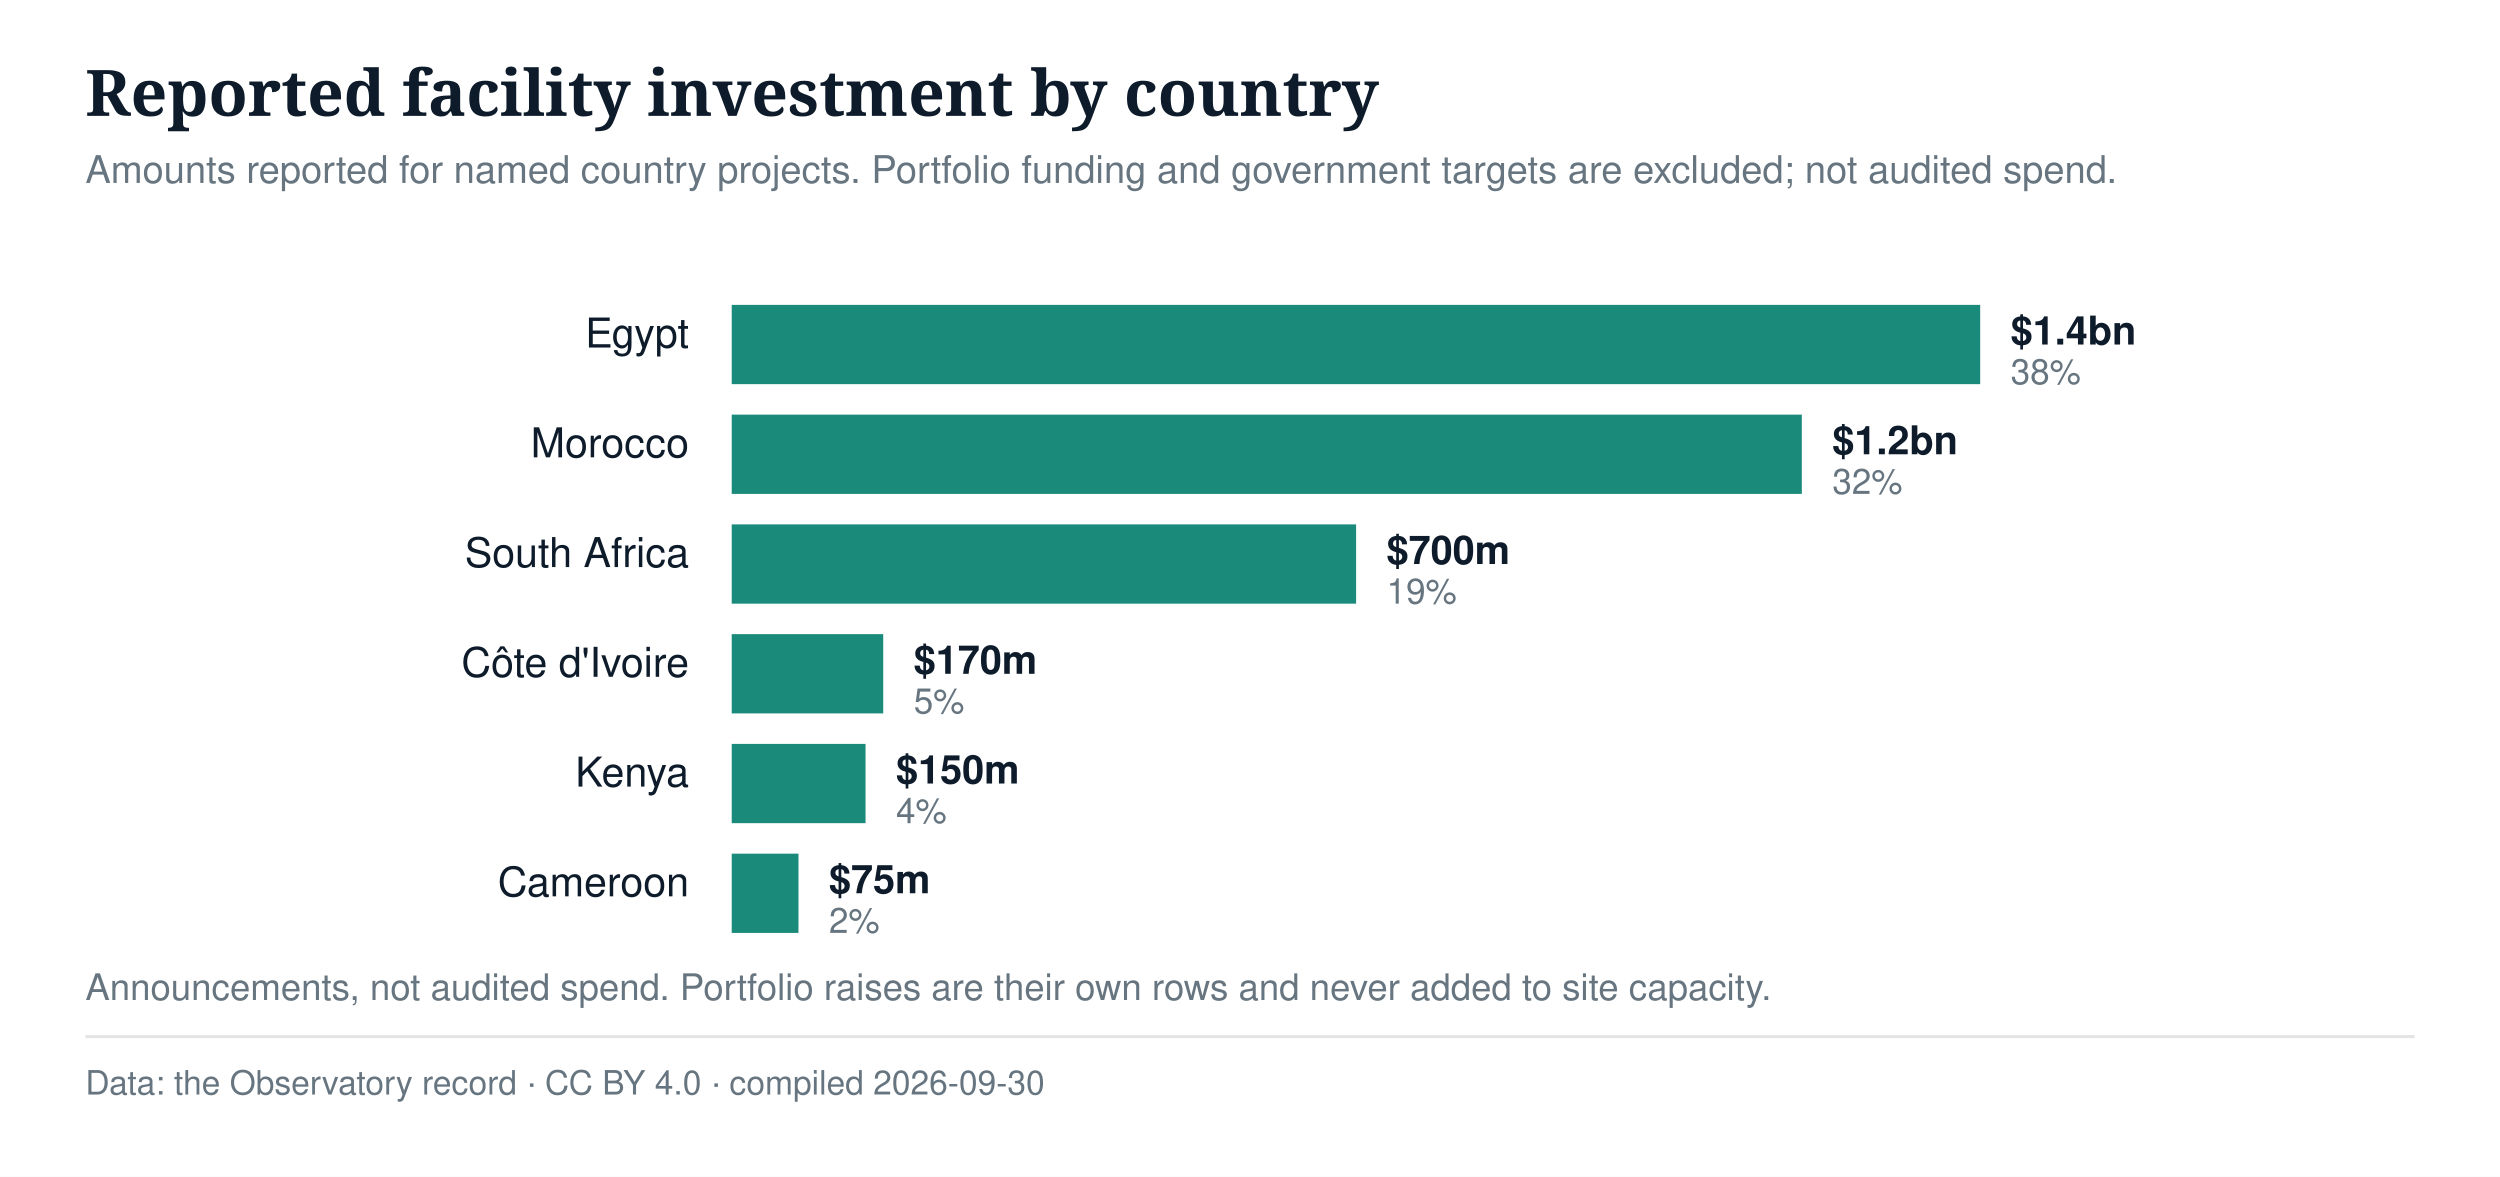
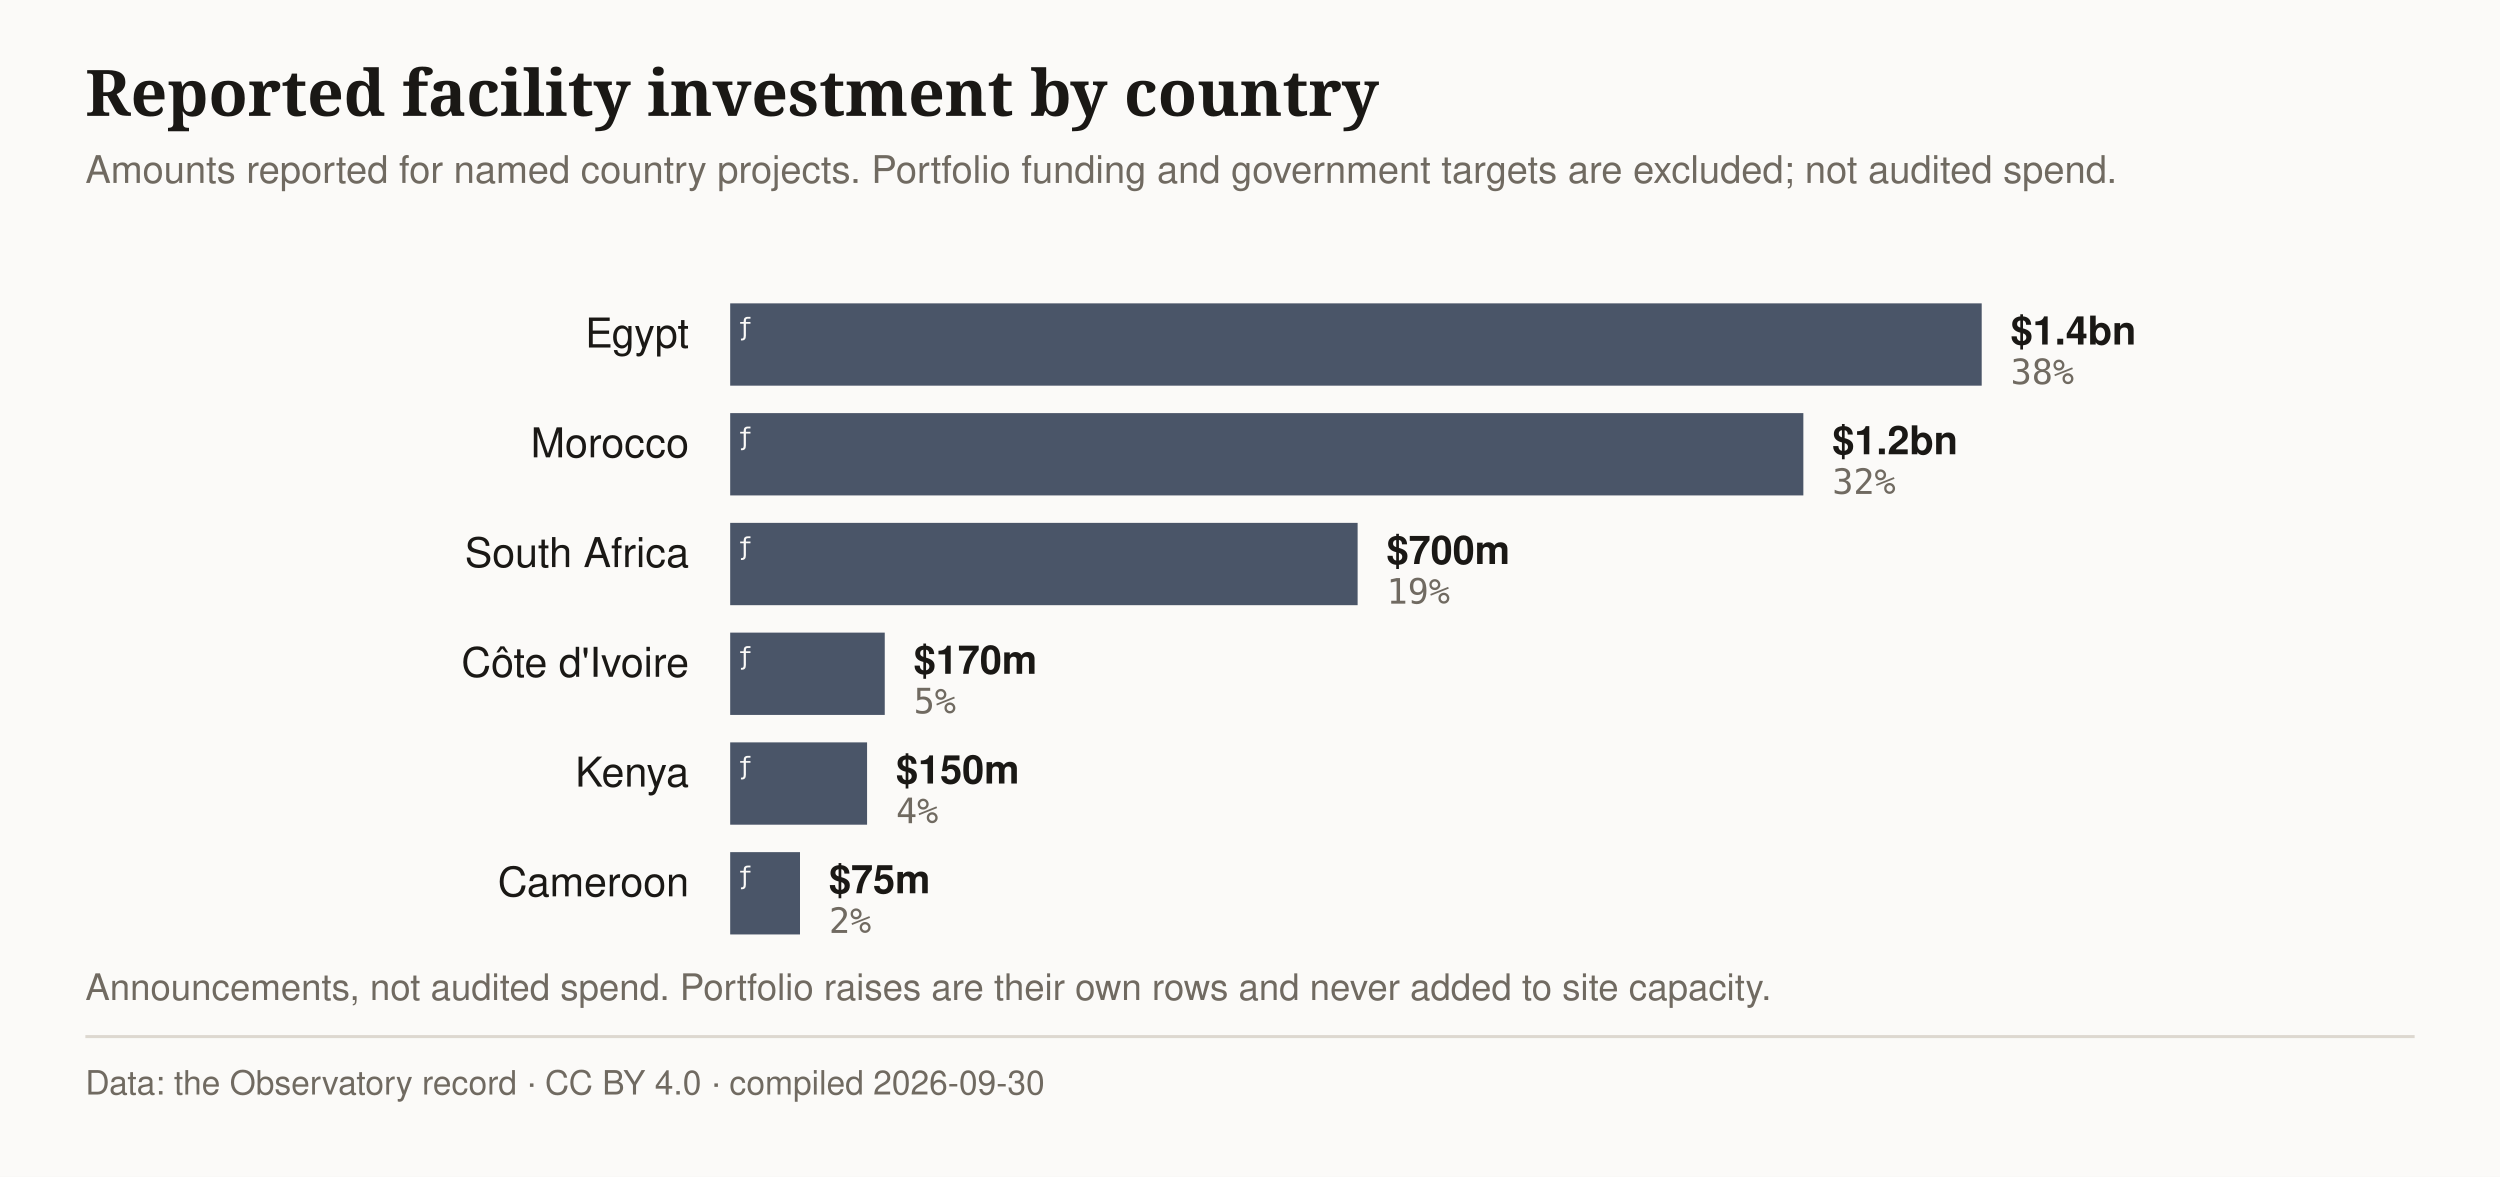
<svg xmlns="http://www.w3.org/2000/svg" viewBox="0 0 820 386" width="820" height="386" role="img" aria-label="Announced capital by country: Egypt leads with $1.4bn of $3.7bn announced across 6 countries.">
-   <rect width="820" height="386" fill="#FFFFFF" />
-   <text x="28" y="38" font-family="'Source Serif 4',Georgia,serif" font-size="21" font-weight="600" fill="#0D1B2A">Reported facility investment by country</text>
-   <text x="28" y="60.0" font-family="IBM Plex Sans,-apple-system,'Segoe UI',Helvetica,Arial,sans-serif" font-size="12.5" fill="#66757F">Amounts reported for named country projects. Portfolio funding and government targets are excluded; not audited spend.</text>
-   <text x="226" y="114" text-anchor="end" font-family="IBM Plex Sans,-apple-system,'Segoe UI',Helvetica,Arial,sans-serif" font-size="13.5" fill="#0D1B2A">Egypt</text>
-   <rect x="240" y="100" width="409.5" height="26" fill="#1A8A7A" />
-   <text x="659.5" y="113" font-family="IBM Plex Sans,-apple-system,'Segoe UI',Helvetica,Arial,sans-serif" font-size="13" font-weight="600" fill="#0D1B2A">$1.4bn</text>
-   <text x="659.5" y="126" font-family="IBM Plex Sans,-apple-system,'Segoe UI',Helvetica,Arial,sans-serif" font-size="11.5" fill="#66757F">38%</text>
-   <text x="226" y="150" text-anchor="end" font-family="IBM Plex Sans,-apple-system,'Segoe UI',Helvetica,Arial,sans-serif" font-size="13.5" fill="#0D1B2A">Morocco</text>
-   <rect x="240" y="136" width="351.0" height="26" fill="#1A8A7A" />
-   <text x="601.0" y="149" font-family="IBM Plex Sans,-apple-system,'Segoe UI',Helvetica,Arial,sans-serif" font-size="13" font-weight="600" fill="#0D1B2A">$1.2bn</text>
-   <text x="601.0" y="162" font-family="IBM Plex Sans,-apple-system,'Segoe UI',Helvetica,Arial,sans-serif" font-size="11.5" fill="#66757F">32%</text>
-   <text x="226" y="186" text-anchor="end" font-family="IBM Plex Sans,-apple-system,'Segoe UI',Helvetica,Arial,sans-serif" font-size="13.5" fill="#0D1B2A">South Africa</text>
-   <rect x="240" y="172" width="204.8" height="26" fill="#1A8A7A" />
-   <text x="454.8" y="185" font-family="IBM Plex Sans,-apple-system,'Segoe UI',Helvetica,Arial,sans-serif" font-size="13" font-weight="600" fill="#0D1B2A">$700m</text>
-   <text x="454.8" y="198" font-family="IBM Plex Sans,-apple-system,'Segoe UI',Helvetica,Arial,sans-serif" font-size="11.5" fill="#66757F">19%</text>
-   <text x="226" y="222" text-anchor="end" font-family="IBM Plex Sans,-apple-system,'Segoe UI',Helvetica,Arial,sans-serif" font-size="13.5" fill="#0D1B2A">Côte d'Ivoire</text>
-   <rect x="240" y="208" width="49.7" height="26" fill="#1A8A7A" />
-   <text x="299.7" y="221" font-family="IBM Plex Sans,-apple-system,'Segoe UI',Helvetica,Arial,sans-serif" font-size="13" font-weight="600" fill="#0D1B2A">$170m</text>
-   <text x="299.7" y="234" font-family="IBM Plex Sans,-apple-system,'Segoe UI',Helvetica,Arial,sans-serif" font-size="11.5" fill="#66757F">5%</text>
-   <text x="226" y="258" text-anchor="end" font-family="IBM Plex Sans,-apple-system,'Segoe UI',Helvetica,Arial,sans-serif" font-size="13.5" fill="#0D1B2A">Kenya</text>
-   <rect x="240" y="244" width="43.9" height="26" fill="#1A8A7A" />
-   <text x="293.9" y="257" font-family="IBM Plex Sans,-apple-system,'Segoe UI',Helvetica,Arial,sans-serif" font-size="13" font-weight="600" fill="#0D1B2A">$150m</text>
-   <text x="293.9" y="270" font-family="IBM Plex Sans,-apple-system,'Segoe UI',Helvetica,Arial,sans-serif" font-size="11.5" fill="#66757F">4%</text>
-   <text x="226" y="294" text-anchor="end" font-family="IBM Plex Sans,-apple-system,'Segoe UI',Helvetica,Arial,sans-serif" font-size="13.5" fill="#0D1B2A">Cameroon</text>
-   <rect x="240" y="280" width="21.9" height="26" fill="#1A8A7A" />
-   <text x="271.9" y="293" font-family="IBM Plex Sans,-apple-system,'Segoe UI',Helvetica,Arial,sans-serif" font-size="13" font-weight="600" fill="#0D1B2A">$75m</text>
-   <text x="271.9" y="306" font-family="IBM Plex Sans,-apple-system,'Segoe UI',Helvetica,Arial,sans-serif" font-size="11.5" fill="#66757F">2%</text>
-   <text x="28" y="328" font-family="IBM Plex Sans,-apple-system,'Segoe UI',Helvetica,Arial,sans-serif" font-size="12" fill="#66757F">Announcements, not audited spend. Portfolio raises are their own rows and never added to site capacity.</text>
-   <line x1="28" y1="340" x2="792" y2="340" stroke="#E2E5E2" />
-   <text x="28" y="359" font-family="IBM Plex Sans,-apple-system,'Segoe UI',Helvetica,Arial,sans-serif" font-size="11" fill="#66757F">Data: the Observatory record · CC BY 4.0 · compiled 2026-09-30</text>
+   <defs>
+     <pattern id="status-proposal" width="6" height="6" patternUnits="userSpaceOnUse">
+       <path d="M0 6L6 0" stroke="#756342" stroke-width="1" />
+     </pattern>
+   </defs>
+   <rect width="820" height="386" fill="#fbfaf8" />
+   <text x="28" y="38" font-family="'Source Serif 4',Georgia,serif" font-size="21" font-weight="600" fill="#1a1815" style="font-variant-numeric:tabular-nums lining-nums">Reported facility investment by country</text>
+   <text x="28" y="60.0" font-family="IBM Plex Sans,-apple-system,'Segoe UI',Helvetica,Arial,sans-serif" font-size="12.5" fill="#706a61" style="font-variant-numeric:tabular-nums lining-nums">Amounts reported for named country projects. Portfolio funding and government targets are excluded; not audited spend.</text>
+   <text x="226" y="114" text-anchor="end" font-family="IBM Plex Sans,-apple-system,'Segoe UI',Helvetica,Arial,sans-serif" font-size="13.5" fill="#1a1815" style="font-variant-numeric:tabular-nums lining-nums">Egypt</text>
+   <rect x="240" y="100" width="409.5" height="26" fill="#4a5568" data-status="derived" stroke="#4a5568" stroke-width="1" />
+   <text x="242.0" y="110.0" font-family="'IBM Plex Mono',Consolas,monospace" font-size="8" fill="#fbfaf8" aria-hidden="true">ƒ</text>
+   <text x="659.5" y="113" font-family="IBM Plex Sans,-apple-system,'Segoe UI',Helvetica,Arial,sans-serif" font-size="13" font-weight="600" fill="#1a1815" style="font-variant-numeric:tabular-nums lining-nums">$1.4bn</text>
+   <text x="659.5" y="126" font-family="'IBM Plex Mono',Consolas,monospace" font-size="11.5" fill="#706a61" style="font-variant-numeric:tabular-nums lining-nums">38%</text>
+   <text x="226" y="150" text-anchor="end" font-family="IBM Plex Sans,-apple-system,'Segoe UI',Helvetica,Arial,sans-serif" font-size="13.5" fill="#1a1815" style="font-variant-numeric:tabular-nums lining-nums">Morocco</text>
+   <rect x="240" y="136" width="351.0" height="26" fill="#4a5568" data-status="derived" stroke="#4a5568" stroke-width="1" />
+   <text x="242.0" y="146.0" font-family="'IBM Plex Mono',Consolas,monospace" font-size="8" fill="#fbfaf8" aria-hidden="true">ƒ</text>
+   <text x="601.0" y="149" font-family="IBM Plex Sans,-apple-system,'Segoe UI',Helvetica,Arial,sans-serif" font-size="13" font-weight="600" fill="#1a1815" style="font-variant-numeric:tabular-nums lining-nums">$1.2bn</text>
+   <text x="601.0" y="162" font-family="'IBM Plex Mono',Consolas,monospace" font-size="11.5" fill="#706a61" style="font-variant-numeric:tabular-nums lining-nums">32%</text>
+   <text x="226" y="186" text-anchor="end" font-family="IBM Plex Sans,-apple-system,'Segoe UI',Helvetica,Arial,sans-serif" font-size="13.5" fill="#1a1815" style="font-variant-numeric:tabular-nums lining-nums">South Africa</text>
+   <rect x="240" y="172" width="204.8" height="26" fill="#4a5568" data-status="derived" stroke="#4a5568" stroke-width="1" />
+   <text x="242.0" y="182.0" font-family="'IBM Plex Mono',Consolas,monospace" font-size="8" fill="#fbfaf8" aria-hidden="true">ƒ</text>
+   <text x="454.8" y="185" font-family="IBM Plex Sans,-apple-system,'Segoe UI',Helvetica,Arial,sans-serif" font-size="13" font-weight="600" fill="#1a1815" style="font-variant-numeric:tabular-nums lining-nums">$700m</text>
+   <text x="454.8" y="198" font-family="'IBM Plex Mono',Consolas,monospace" font-size="11.5" fill="#706a61" style="font-variant-numeric:tabular-nums lining-nums">19%</text>
+   <text x="226" y="222" text-anchor="end" font-family="IBM Plex Sans,-apple-system,'Segoe UI',Helvetica,Arial,sans-serif" font-size="13.5" fill="#1a1815" style="font-variant-numeric:tabular-nums lining-nums">Côte d'Ivoire</text>
+   <rect x="240" y="208" width="49.7" height="26" fill="#4a5568" data-status="derived" stroke="#4a5568" stroke-width="1" />
+   <text x="242.0" y="218.0" font-family="'IBM Plex Mono',Consolas,monospace" font-size="8" fill="#fbfaf8" aria-hidden="true">ƒ</text>
+   <text x="299.7" y="221" font-family="IBM Plex Sans,-apple-system,'Segoe UI',Helvetica,Arial,sans-serif" font-size="13" font-weight="600" fill="#1a1815" style="font-variant-numeric:tabular-nums lining-nums">$170m</text>
+   <text x="299.7" y="234" font-family="'IBM Plex Mono',Consolas,monospace" font-size="11.5" fill="#706a61" style="font-variant-numeric:tabular-nums lining-nums">5%</text>
+   <text x="226" y="258" text-anchor="end" font-family="IBM Plex Sans,-apple-system,'Segoe UI',Helvetica,Arial,sans-serif" font-size="13.5" fill="#1a1815" style="font-variant-numeric:tabular-nums lining-nums">Kenya</text>
+   <rect x="240" y="244" width="43.9" height="26" fill="#4a5568" data-status="derived" stroke="#4a5568" stroke-width="1" />
+   <text x="242.0" y="254.0" font-family="'IBM Plex Mono',Consolas,monospace" font-size="8" fill="#fbfaf8" aria-hidden="true">ƒ</text>
+   <text x="293.9" y="257" font-family="IBM Plex Sans,-apple-system,'Segoe UI',Helvetica,Arial,sans-serif" font-size="13" font-weight="600" fill="#1a1815" style="font-variant-numeric:tabular-nums lining-nums">$150m</text>
+   <text x="293.9" y="270" font-family="'IBM Plex Mono',Consolas,monospace" font-size="11.5" fill="#706a61" style="font-variant-numeric:tabular-nums lining-nums">4%</text>
+   <text x="226" y="294" text-anchor="end" font-family="IBM Plex Sans,-apple-system,'Segoe UI',Helvetica,Arial,sans-serif" font-size="13.5" fill="#1a1815" style="font-variant-numeric:tabular-nums lining-nums">Cameroon</text>
+   <rect x="240" y="280" width="21.9" height="26" fill="#4a5568" data-status="derived" stroke="#4a5568" stroke-width="1" />
+   <text x="242.0" y="290.0" font-family="'IBM Plex Mono',Consolas,monospace" font-size="8" fill="#fbfaf8" aria-hidden="true">ƒ</text>
+   <text x="271.9" y="293" font-family="IBM Plex Sans,-apple-system,'Segoe UI',Helvetica,Arial,sans-serif" font-size="13" font-weight="600" fill="#1a1815" style="font-variant-numeric:tabular-nums lining-nums">$75m</text>
+   <text x="271.9" y="306" font-family="'IBM Plex Mono',Consolas,monospace" font-size="11.5" fill="#706a61" style="font-variant-numeric:tabular-nums lining-nums">2%</text>
+   <text x="28" y="328" font-family="IBM Plex Sans,-apple-system,'Segoe UI',Helvetica,Arial,sans-serif" font-size="12" fill="#706a61" style="font-variant-numeric:tabular-nums lining-nums">Announcements, not audited spend. Portfolio raises are their own rows and never added to site capacity.</text>
+   <line x1="28" y1="340" x2="792" y2="340" stroke="#ddd8d0" />
+   <text x="28" y="359" font-family="IBM Plex Sans,-apple-system,'Segoe UI',Helvetica,Arial,sans-serif" font-size="11" fill="#706a61" style="font-variant-numeric:tabular-nums lining-nums">Data: the Observatory record · CC BY 4.0 · compiled 2026-09-30</text>
</svg>
